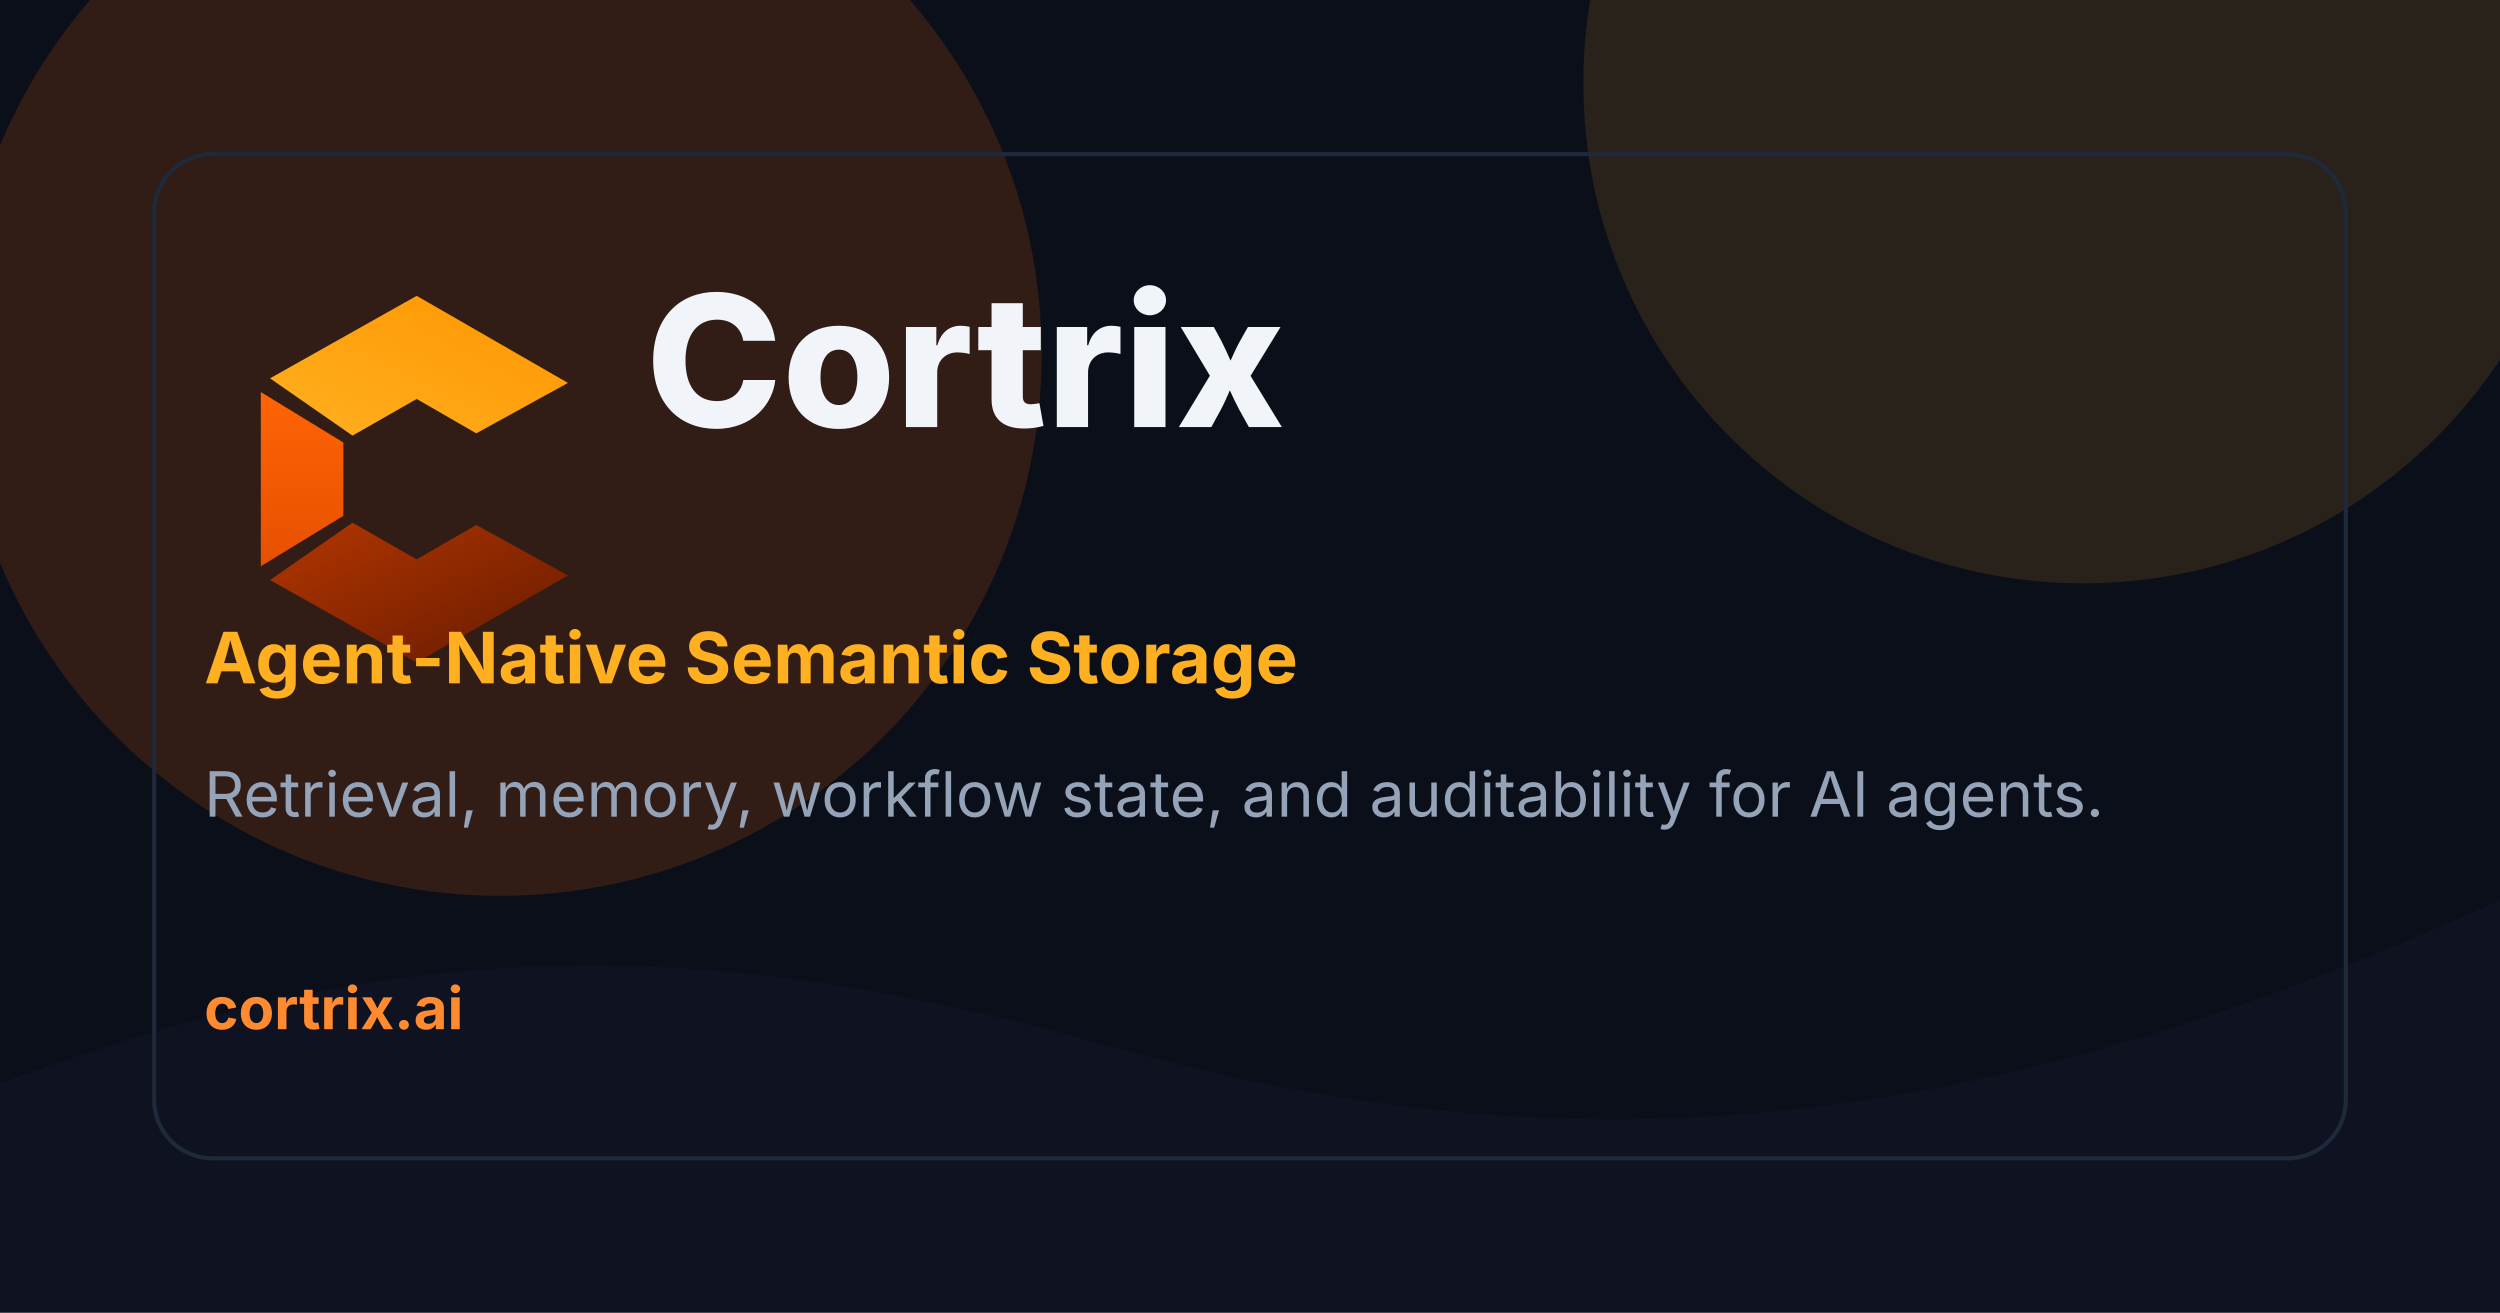
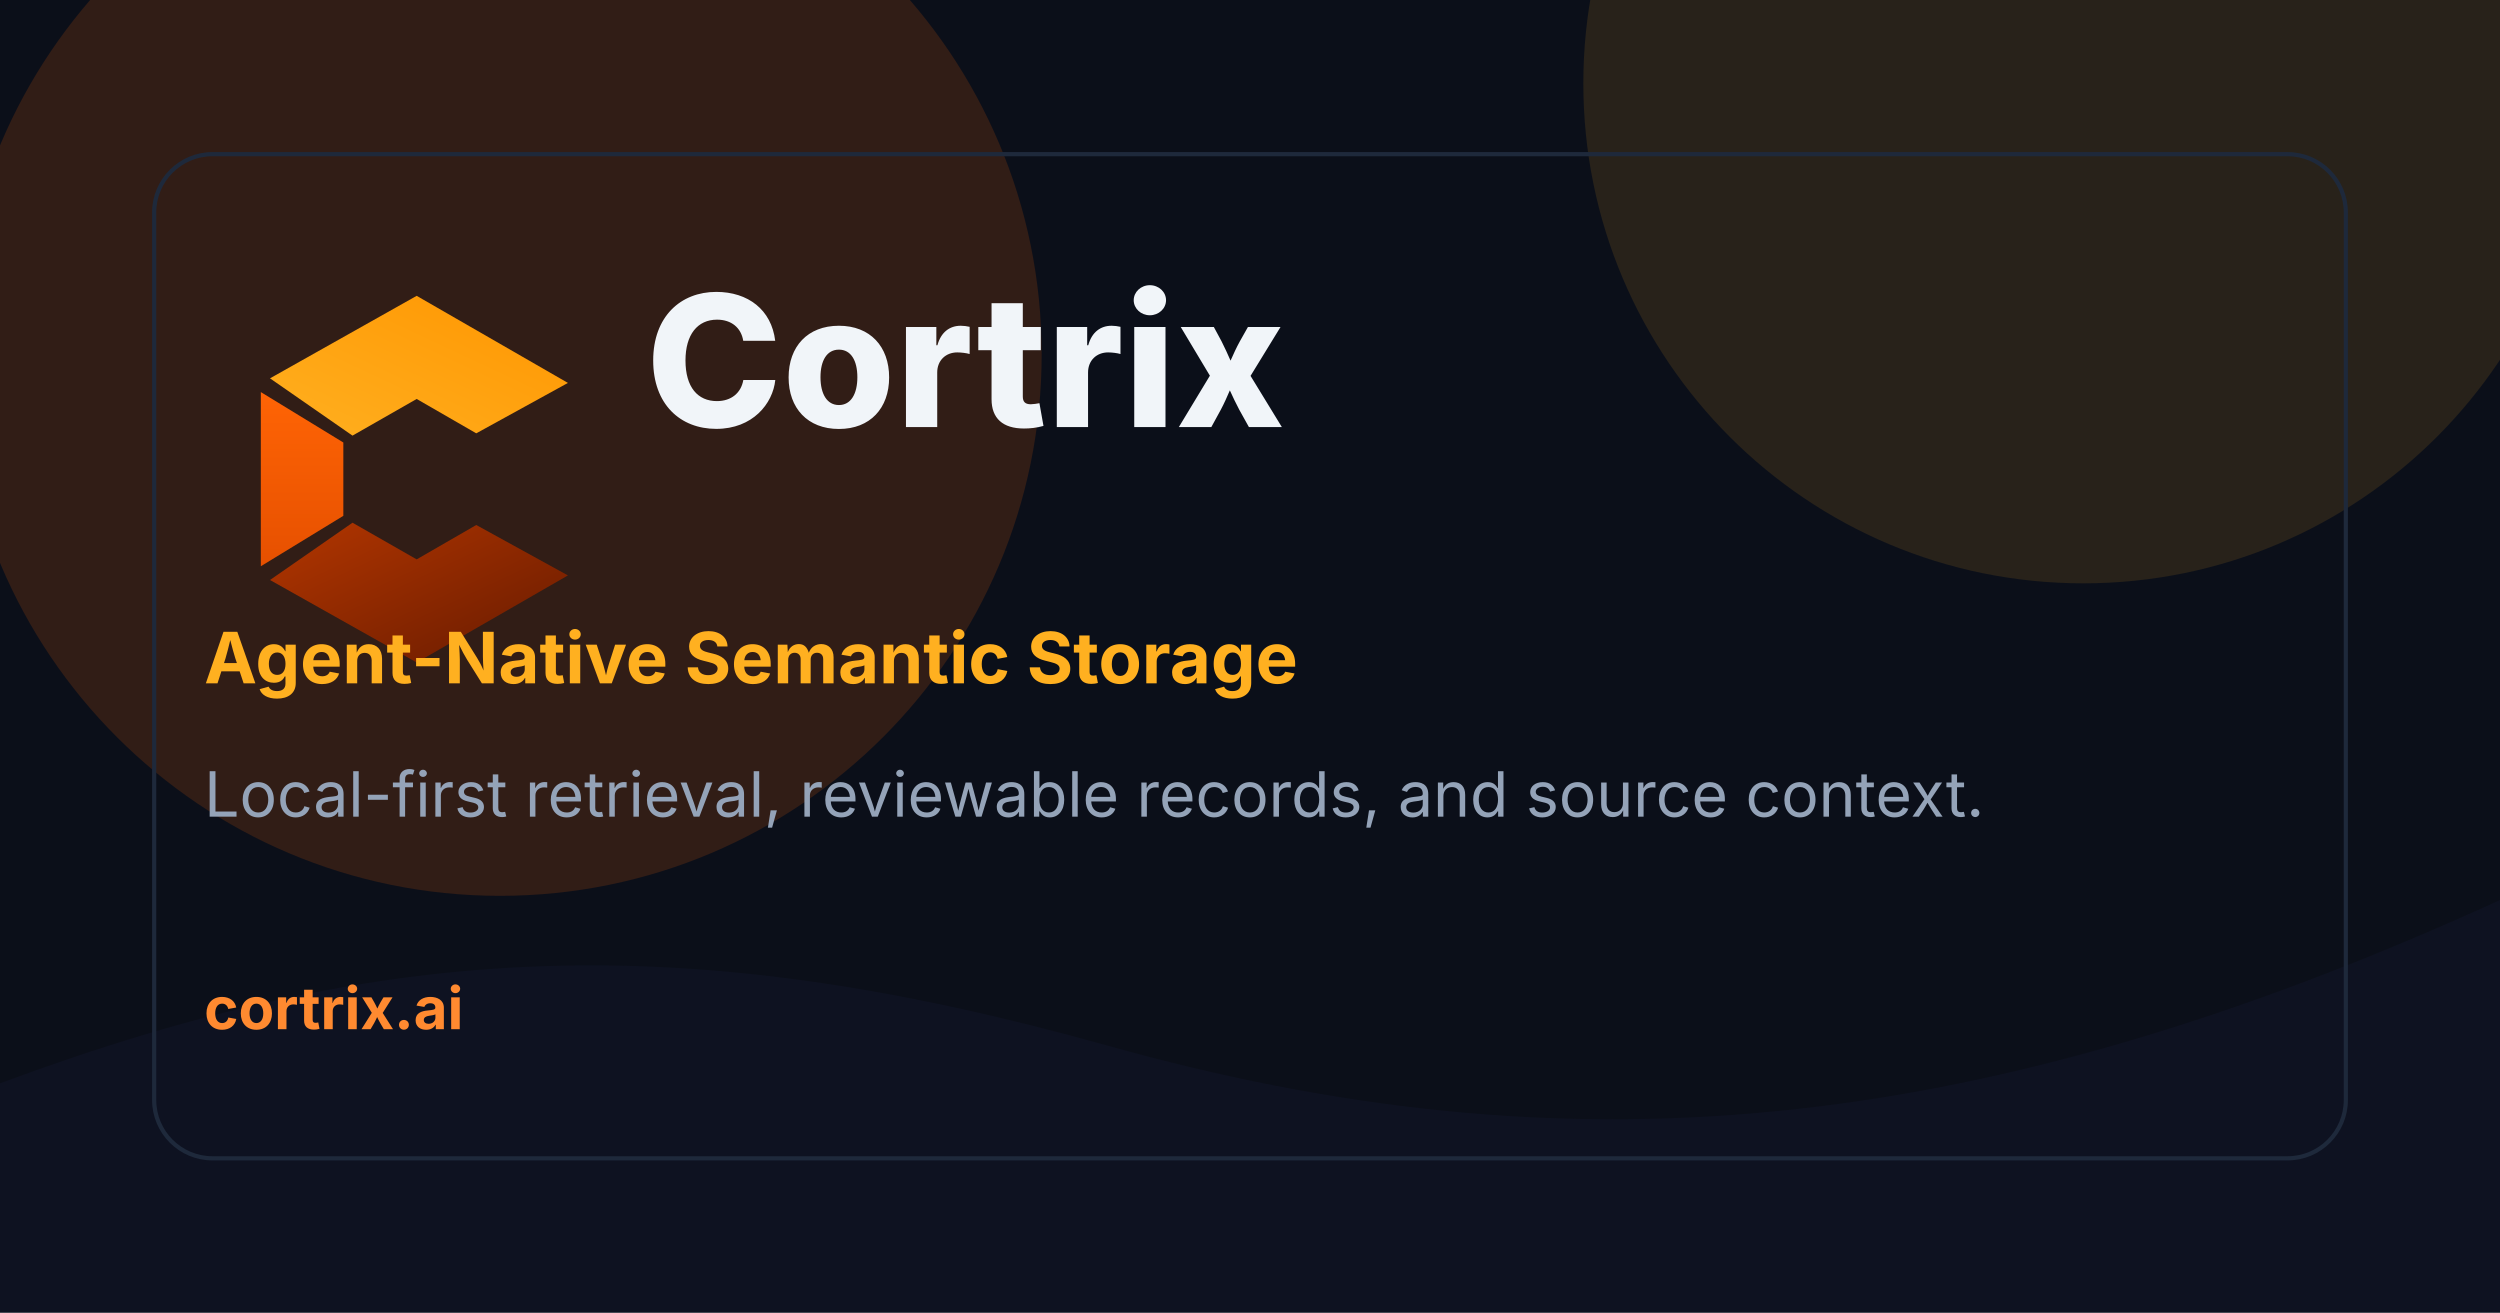
<svg xmlns="http://www.w3.org/2000/svg" width="1200" height="630" viewBox="0 0 1200 630" fill="none">
  <rect width="1200" height="630" fill="#0B0F19" />
  <circle cx="240" cy="170" r="260" fill="#FF6405" opacity="0.16" />
  <circle cx="1000" cy="40" r="240" fill="#FFB020" opacity="0.12" />
  <path d="M0 520C188 450 332 446 532 502C750 563 946 548 1200 432V630H0V520Z" fill="#0E1221" />
  <g transform="translate(90 120) scale(2.2)">
    <defs>
      <linearGradient id="ogTopG" x1="0%" y1="100%" x2="100%" y2="0%">
        <stop offset="0%" stop-color="#FFB020" />
        <stop offset="100%" stop-color="#FF9500" />
      </linearGradient>
      <linearGradient id="ogLeftG" x1="0%" y1="0%" x2="0%" y2="100%">
        <stop offset="0%" stop-color="#FF6405" />
        <stop offset="100%" stop-color="#E65000" />
      </linearGradient>
      <linearGradient id="ogBotG" x1="0%" y1="0%" x2="100%" y2="100%">
        <stop offset="0%" stop-color="#B33600" />
        <stop offset="100%" stop-color="#661A00" />
      </linearGradient>
    </defs>
    <polygon points="16,31 16,69 34,58 34,42" fill="url(#ogLeftG)" />
    <polygon points="18,72 50,90 83,71 63,60 50,67.5 36,59.5" fill="url(#ogBotG)" />
    <polygon points="50,10 83,29 63,40 50,32.5 36,40.5 18,28" fill="url(#ogTopG)" />
  </g>
  <text x="310" y="205" fill="#F1F5F9" font-family="Inter, -apple-system, BlinkMacSystemFont, 'Segoe UI', sans-serif" font-size="88" font-weight="800">Cortrix</text>
  <text x="98" y="328" fill="#FFB020" font-family="Inter, -apple-system, BlinkMacSystemFont, 'Segoe UI', sans-serif" font-size="34" font-weight="700">Agent-Native Semantic Storage</text>
-   <text x="98" y="392" fill="#94A3B8" font-family="Inter, -apple-system, BlinkMacSystemFont, 'Segoe UI', sans-serif" font-size="30">Retrieval, memory, workflow state, and auditability for AI agents.</text>
+   <text x="98" y="392" fill="#94A3B8" font-family="Inter, -apple-system, BlinkMacSystemFont, 'Segoe UI', sans-serif" font-size="30">Local-first retrieval, reviewable records, and source context.</text>
  <text x="98" y="494" fill="#FF8A30" font-family="Inter, -apple-system, BlinkMacSystemFont, 'Segoe UI', sans-serif" font-size="28" font-weight="700">cortrix.ai</text>
  <rect x="74" y="74" width="1052" height="482" rx="28" stroke="#1E293B" stroke-width="2" />
</svg>
